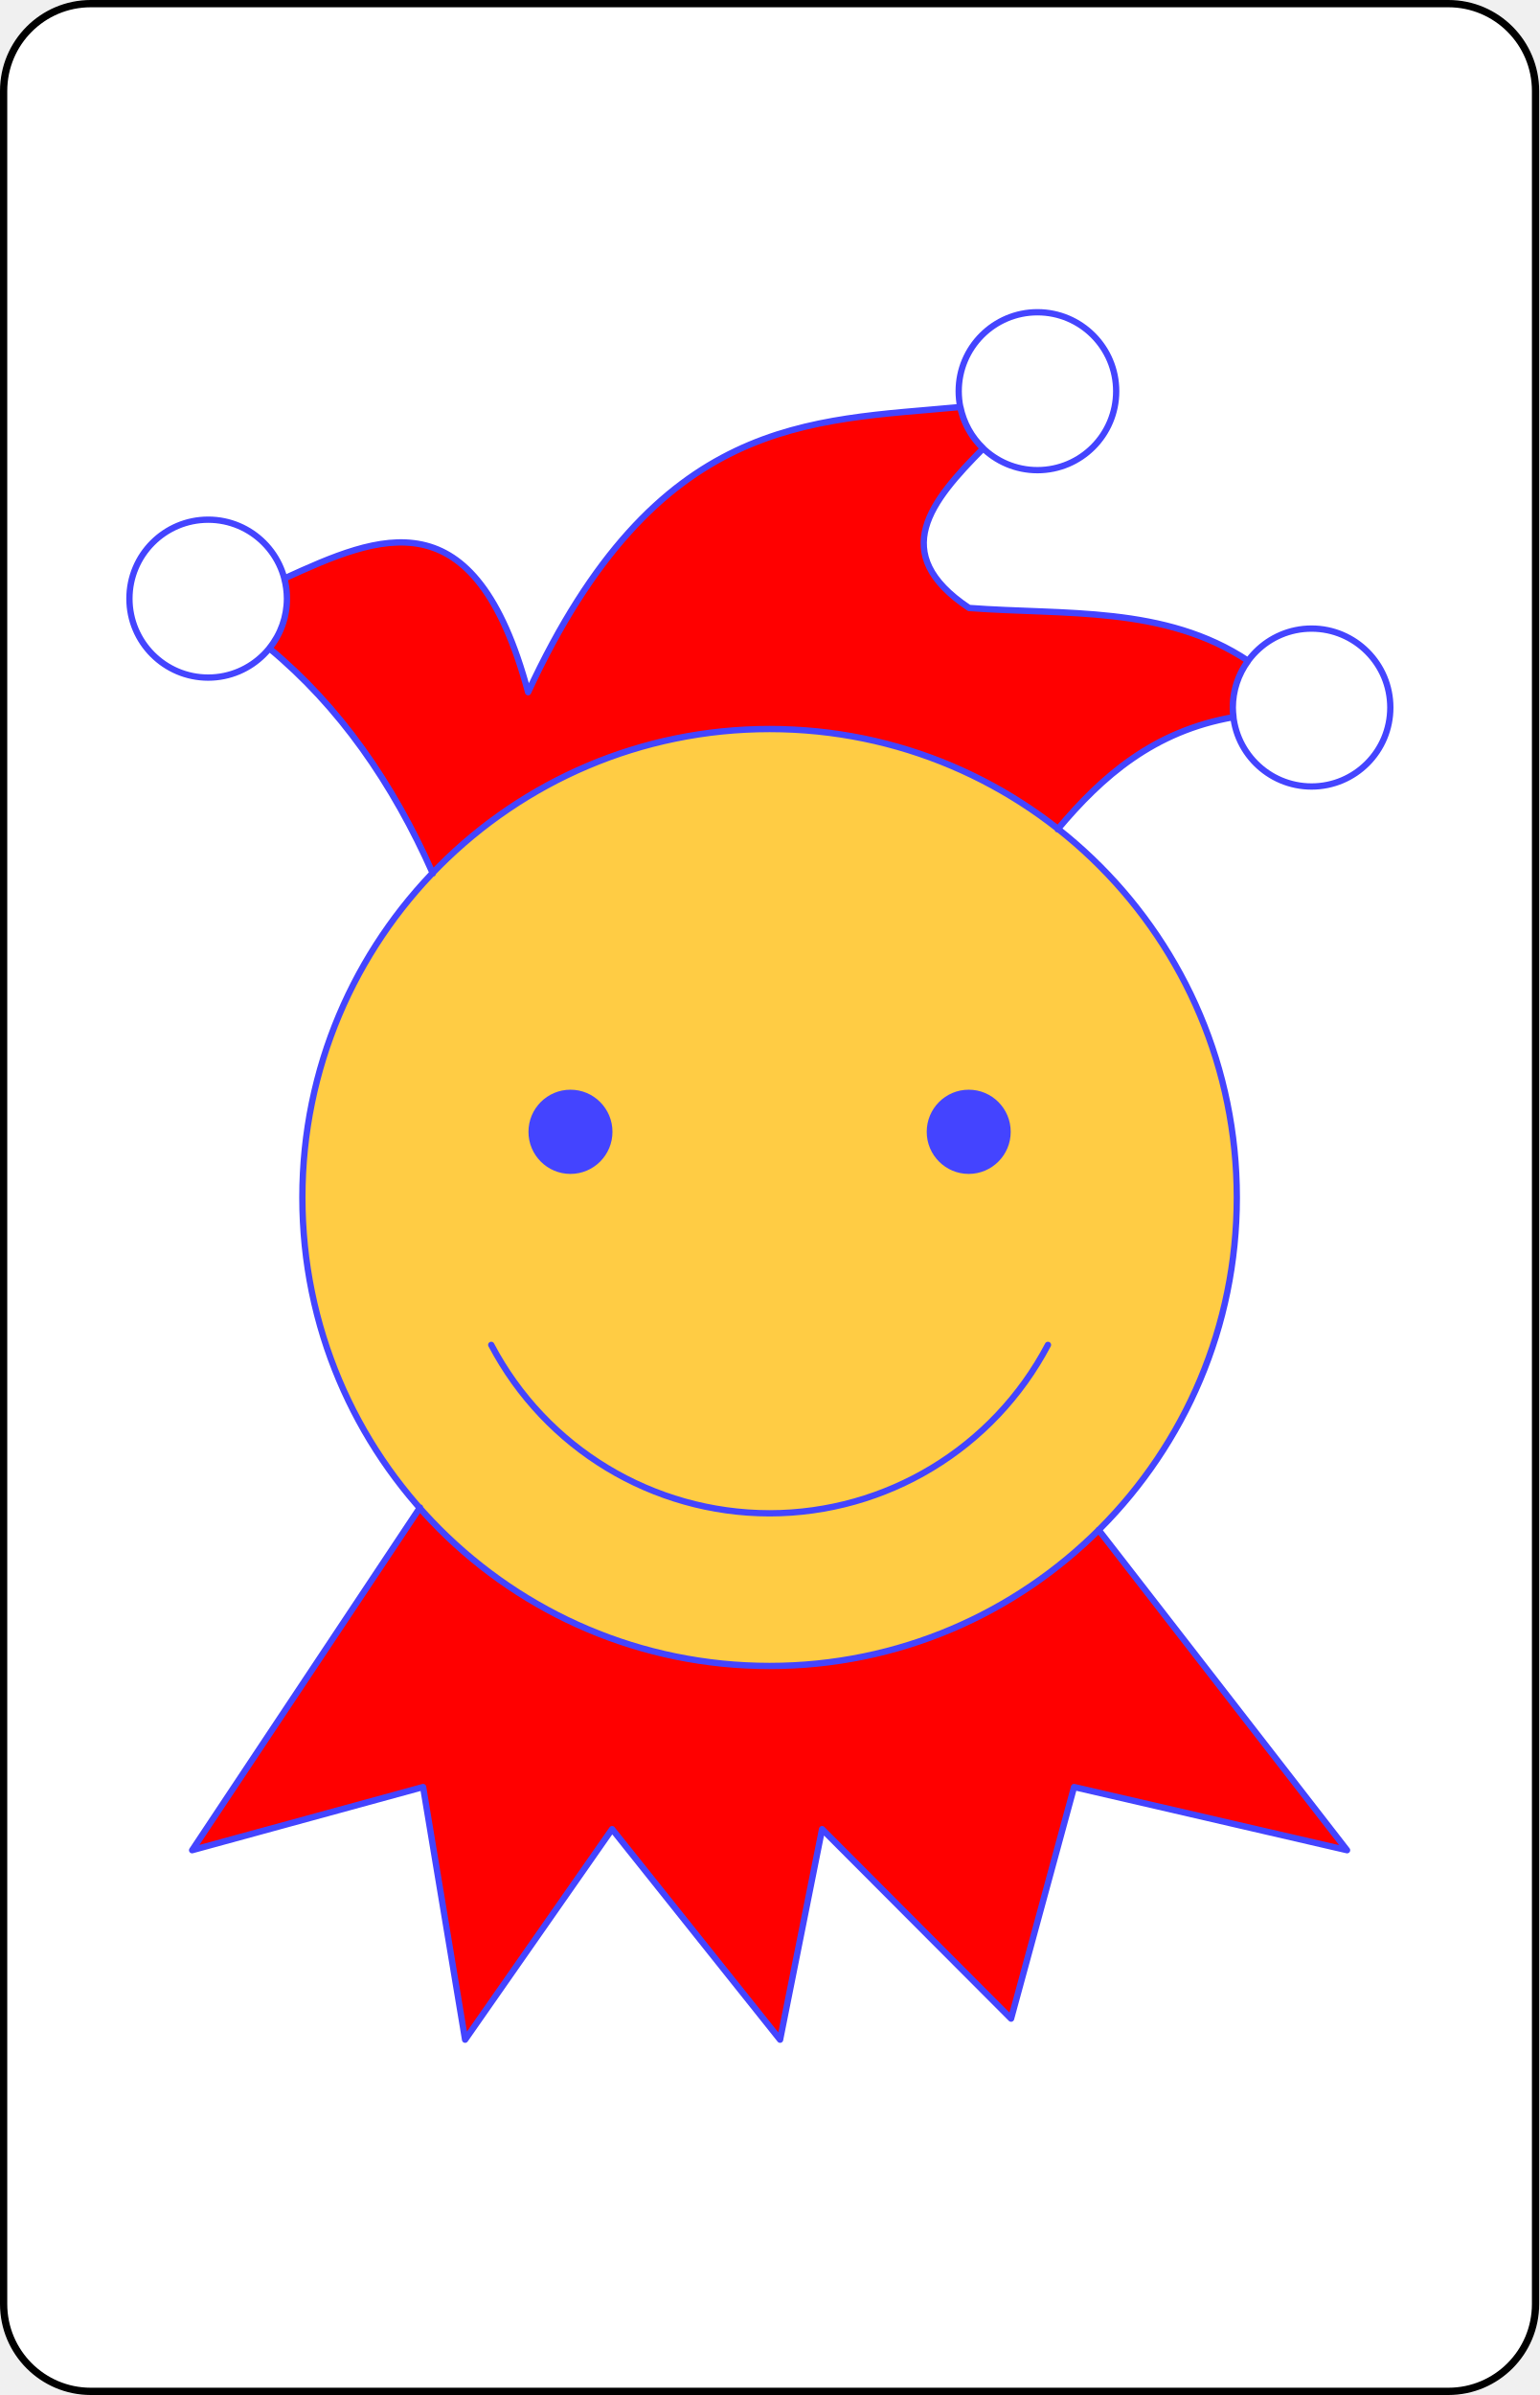
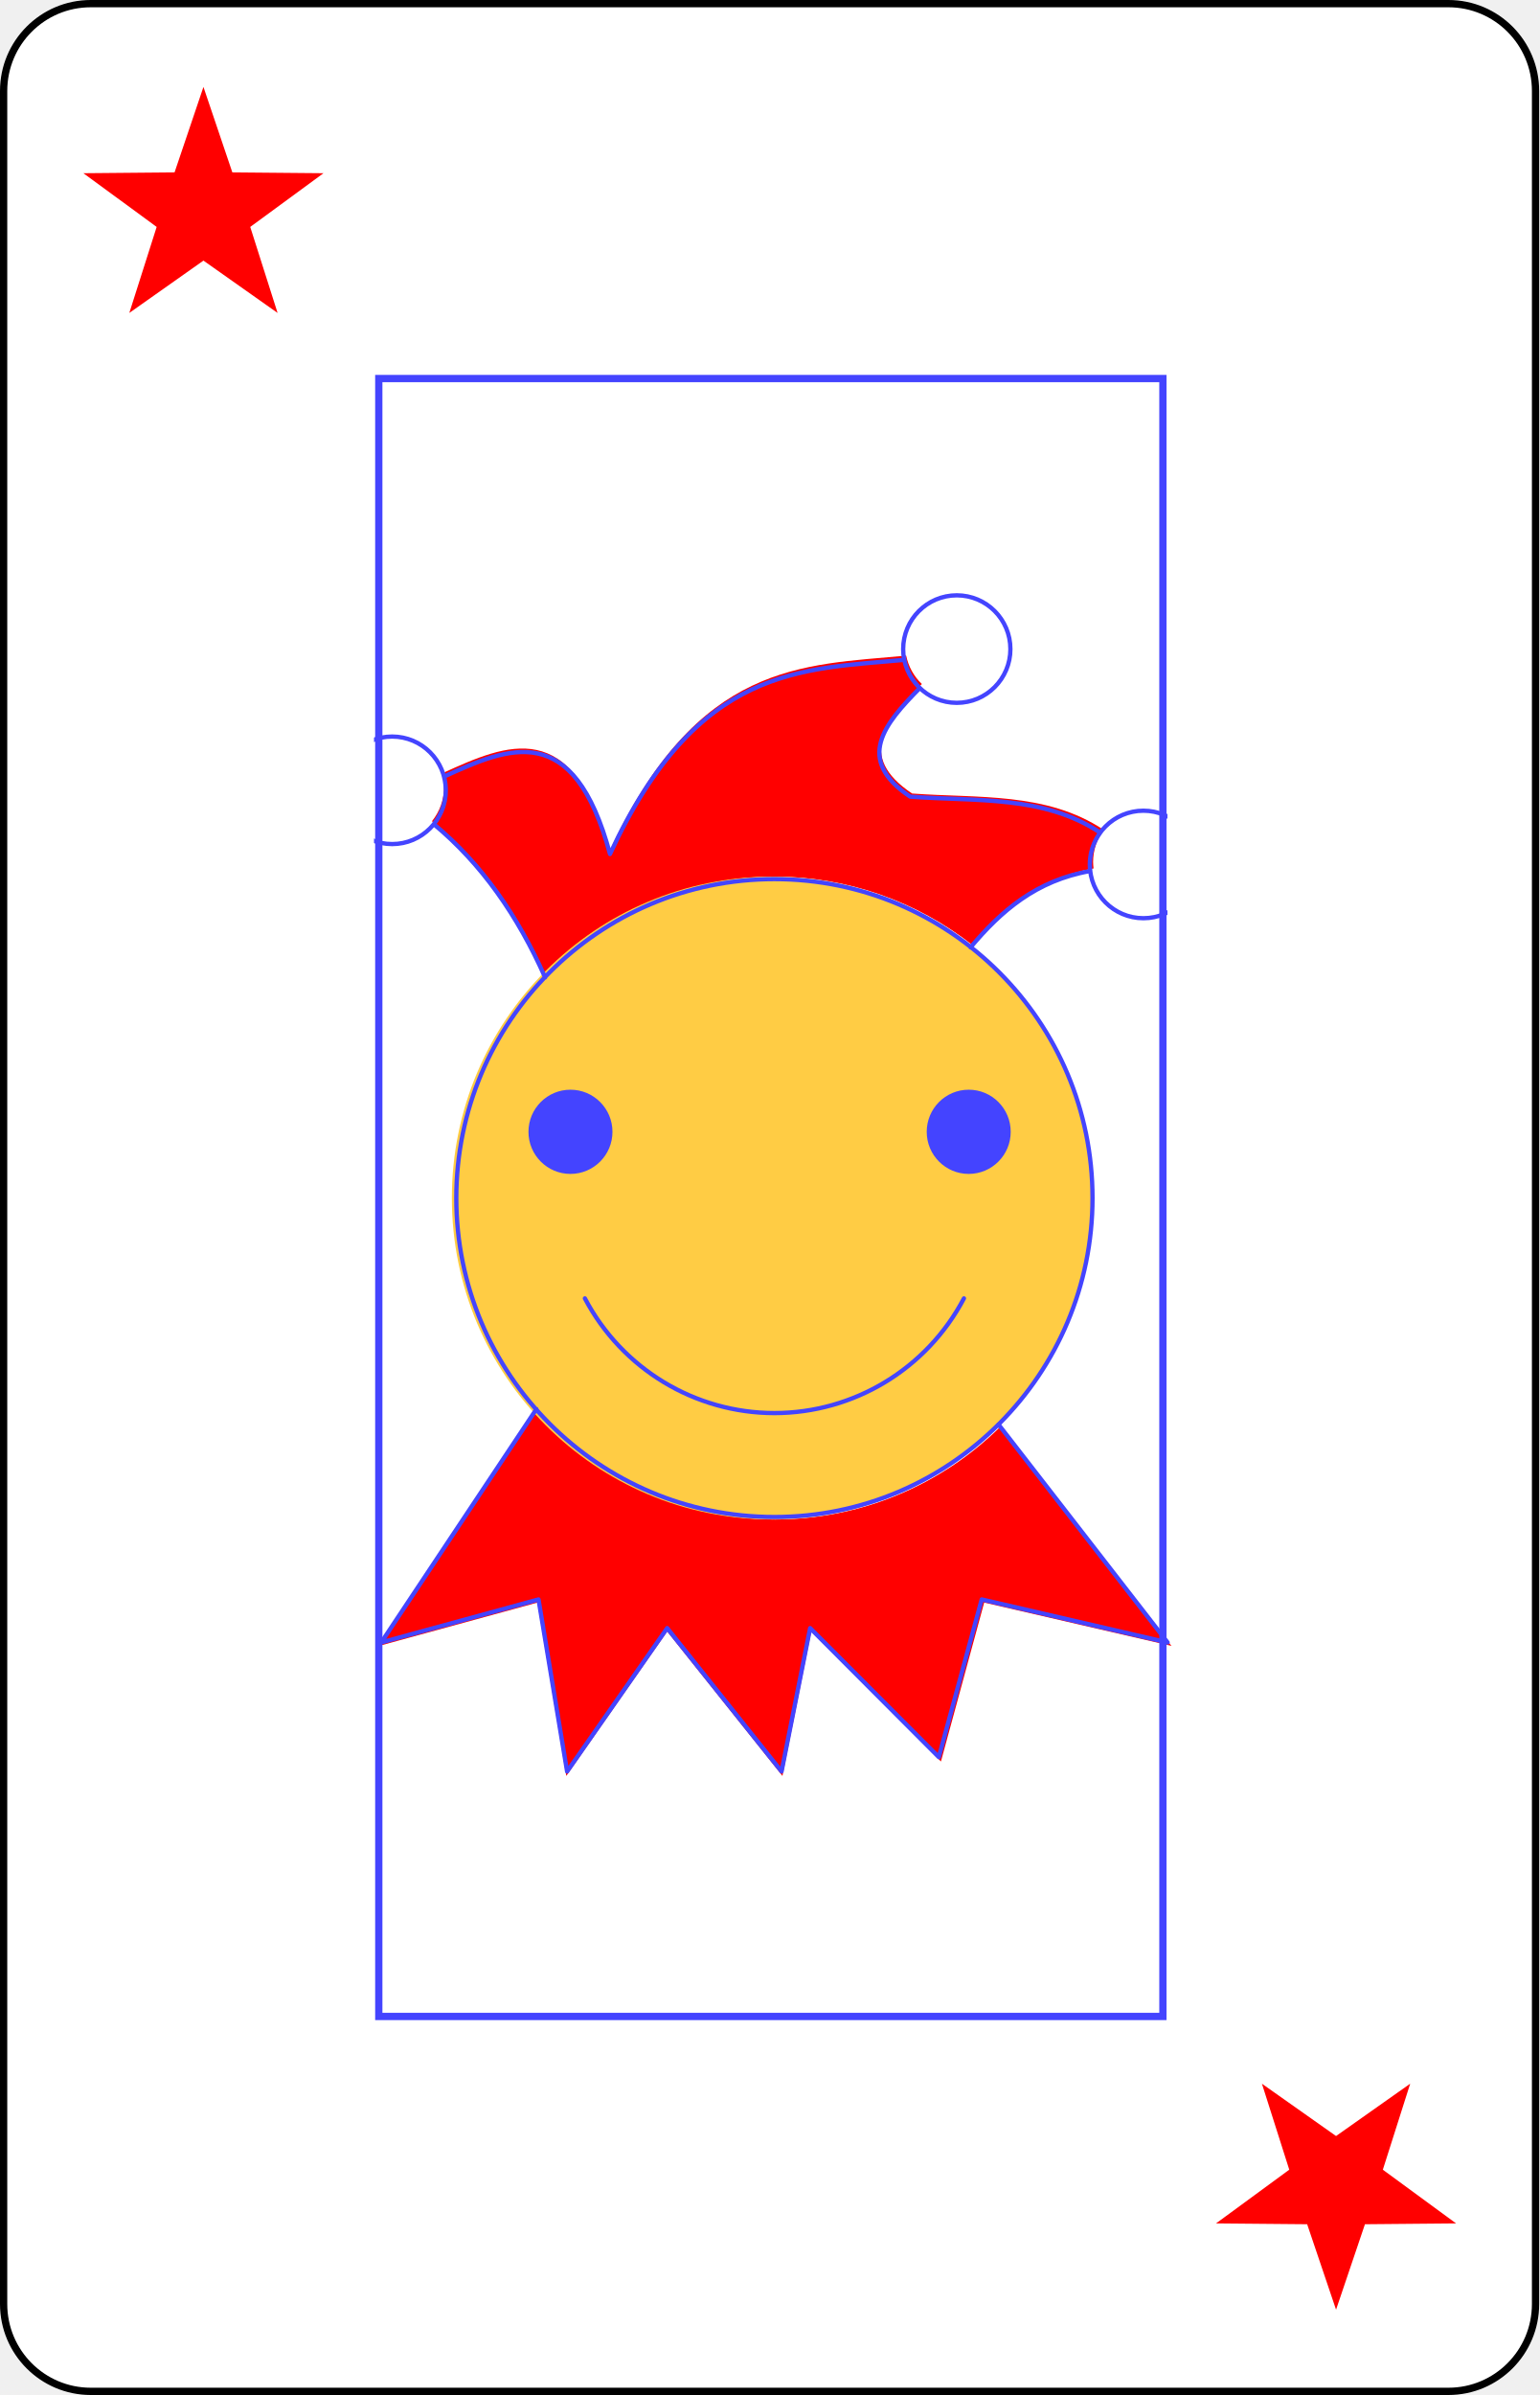
- <svg xmlns="http://www.w3.org/2000/svg" xmlns:xlink="http://www.w3.org/1999/xlink" class="card" face="1J" height="3.5in" preserveAspectRatio="none" viewBox="-106 -164.5 212 329" width="2.25in">
+ <svg xmlns="http://www.w3.org/2000/svg" xmlns:ns2="https://boxy-svg.com" xmlns:xlink="http://www.w3.org/1999/xlink" class="card" face="1J" height="3.5in" preserveAspectRatio="none" viewBox="-106 -164.5 212 329" width="2.25in">
  <defs>
    <symbol id="J14" preserveAspectRatio="none" viewBox="0 0 1300 2000">
      <path stroke="#44F" stroke-linecap="round" stroke-linejoin="round" stroke-width="6" fill="none" d="M317.057,1294.416 100,1620l220,-60 40,240 140,-200 160,200 40,-200 180,180 60,-220 260,60 -236.68,-304.303M1241.199,534.589a75,75 0 0 1 -75,75 75,75 0 0 1 -75,-75 75,75 0 0 1 75,-75 75,75 0 0 1 75,75zM980.115,234.097a75,75 0 0 1 -75,75 75,75 0 0 1 -75,-75 75,75 0 0 1 75,-75 75,75 0 0 1 75,75zM190.296,431.141a75,75 0 0 1 -75,75 75,75 0 0 1 -75,-75 75,75 0 0 1 75,-75 75,75 0 0 1 75,75zM924.346,650.271c42.401,-50.454 91.594,-93.354 167.506,-106.539 -0.404,-3.031 -0.622,-6.085 -0.652,-9.143 0.03,-15.961 5.15,-31.496 14.617,-44.346C1026.352,437.475 931.121,446.832 840,440 761.98,388.076 804.102,338.179 853.518,288.404 842.404,277.842 834.795,264.127 831.715,249.107 687.944,262.659 542.481,256.338 420,520 369.081,331.383 278.615,370.613 187.771,412.014c1.661,6.24 2.509,12.669 2.523,19.127 -0.021,17.19 -5.946,33.85 -16.783,47.193 66.827,55.255 117.569,127.831 155.77,213.91M384.889,1140c51.89,98.343 153.918,159.919 265.111,160 111.198,-0.076 213.233,-61.653 265.125,-160M1095,1000A445,445 0 0 1 650,1445 445,445 0 0 1 205,1000 445,445 0 0 1 650,555 445,445 0 0 1 1095,1000Z" />
    </symbol>
    <symbol id="J13" preserveAspectRatio="none" viewBox="0 0 1300 2000">
      <path fill="#44F" d="M879.655,937.603a40,40 0 0 1 -40,40 40,40 0 0 1 -40,-40 40,40 0 0 1 40,-40 40,40 0 0 1 40,40zm-379.31,0a40,40 0 0 1 -40,40 40,40 0 0 1 -40,-40 40,40 0 0 1 40,-40 40,40 0 0 1 40,40z" />
    </symbol>
    <symbol id="J12" preserveAspectRatio="none" viewBox="0 0 1300 2000">
      <path fill="red" d="M317.057,1294.416 100,1620l220,-60 40,240 140,-200 160,200 40,-200 180,180 60,-220 260,60 -236.68,-304.303A445,445 0 0 1 650,1445 445,445 0 0 1 317.057,1294.416ZM831.715,249.107C687.944,262.659 542.481,256.338 420,520 369.081,331.383 278.615,370.613 187.771,412.014a75,75 0 0 1 2.523,19.127 75,75 0 0 1 -16.785,47.195c66.827,55.255 117.575,127.825 155.775,213.904A445,445 0 0 1 650,555 445,445 0 0 1 924.34,650.266c42.399,-50.456 91.6,-93.347 167.512,-106.533a75,75 0 0 1 -0.652,-9.143 75,75 0 0 1 14.617,-44.346C1026.352,437.475 931.121,446.832 840,440 761.98,388.076 804.102,338.179 853.518,288.404a75,75 0 0 1 -21.803,-39.297z" />
    </symbol>
    <symbol id="J11" preserveAspectRatio="none" viewBox="0 0 1300 2000">
      <path fill="#FC4" d="M1095,1000A445,445 0 0 1 650,1445 445,445 0 0 1 205,1000 445,445 0 0 1 650,555 445,445 0 0 1 1095,1000Z" />
    </symbol>
  </defs>
  <rect width="211" height="328" x="-105.5" y="-164" rx="12" ry="12" fill="white" stroke="black" />
-   <use width="188" height="289.23" x="-94" y="-144.615" xlink:href="#J11" />
-   <use width="188" height="289.23" x="-94" y="-144.615" xlink:href="#J12" />
-   <use width="188" height="289.23" x="-94" y="-144.615" xlink:href="#J13" />
-   <use width="188" height="289.23" x="-94" y="-144.615" xlink:href="#J14" />
+   <use width="188" height="289.23" transform="matrix(0.68617, 0, 0, 0.68617, -63.72131, -99.15599)" xlink:href="#J12" />
+   <use width="188" height="289.23" transform="matrix(0.68617, 0, 0, 0.68617, -64.10656, -99.15599)" xlink:href="#J11" />
+   <use width="188" height="289.23" transform="matrix(1, 0, 0, 1, -94, -144.615)" xlink:href="#J13" />
+   <use width="188" height="289.23" transform="matrix(0.680851, 0, 0, 0.680851, -63.33607, -98.3855)" xlink:href="#J14" />
+   <rect x="-78.1" y="37.177" width="23.115" height="45.844" style="fill: rgb(255, 255, 255); stroke: rgb(255, 255, 255);" />
+   <rect x="-78.1" y="-76.086" width="23.115" height="45.844" style="fill: rgb(255, 255, 255); stroke: rgb(255, 255, 255);" />
+   <rect x="55.3" y="-68.189" width="23.115" height="45.844" style="fill: rgb(255, 255, 255); stroke: rgb(255, 255, 255);" />
+   <rect width="108" height="225" x="-53.827" y="-112.5" stroke="#44F" fill="none" />
+   <path d="M -77.978 -151 L -74.357 -140.321 L -62.956 -140.219 L -72.119 -133.518 L -68.694 -122.776 L -77.978 -129.313 L -87.262 -122.776 L -83.837 -133.518 L -93 -140.219 L -81.599 -140.321 Z" style="stroke: rgb(255, 0, 0); fill: rgb(255, 0, 0);" ns2:shape="star -77.978 -135.398 15.795 15.602 0.39 5 1@69a3e532" />
+   <path d="M -78.022 -151.224 L -74.401 -140.545 L -63 -140.443 L -72.163 -133.742 L -68.738 -123 L -78.022 -129.537 L -87.306 -123 L -83.881 -133.742 L -93.044 -140.443 L -81.643 -140.545 Z" style="stroke: rgb(255, 0, 0); fill: rgb(255, 0, 0);" transform="matrix(-1, 0, 0, -1, 0, 0)" ns2:shape="star -78.022 -135.622 15.795 15.602 0.39 5 1@c3eb13d4" />
</svg>
